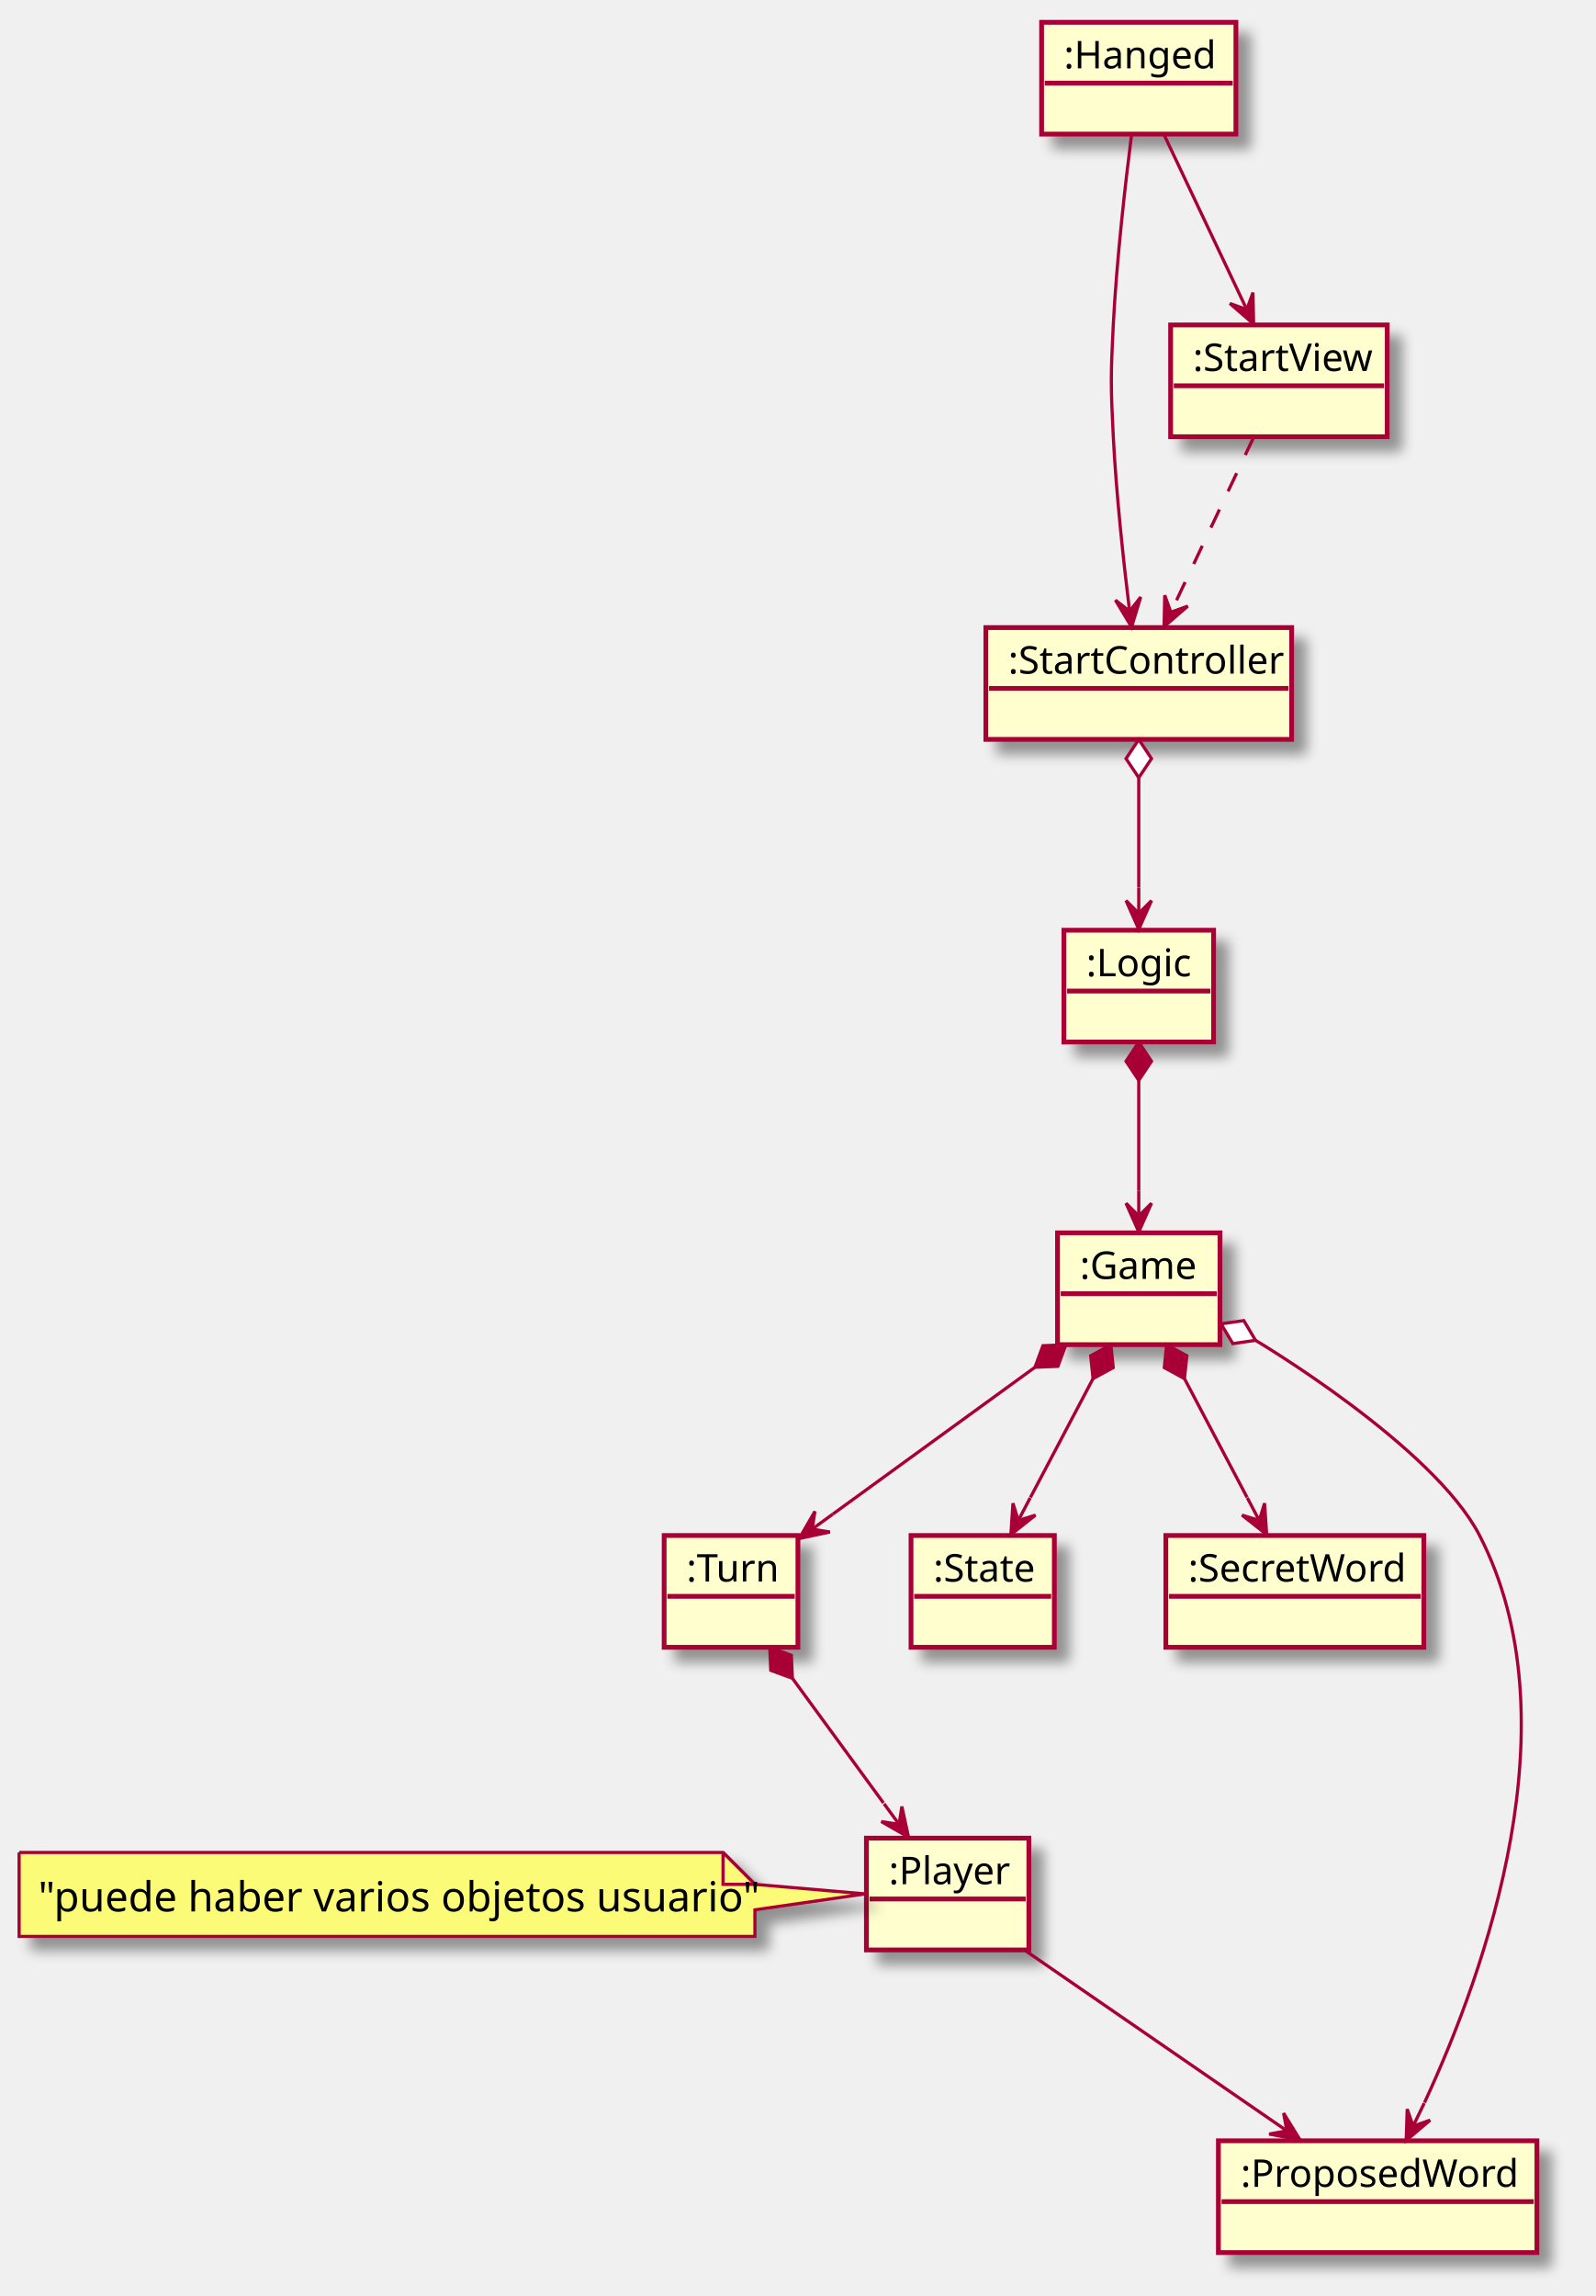
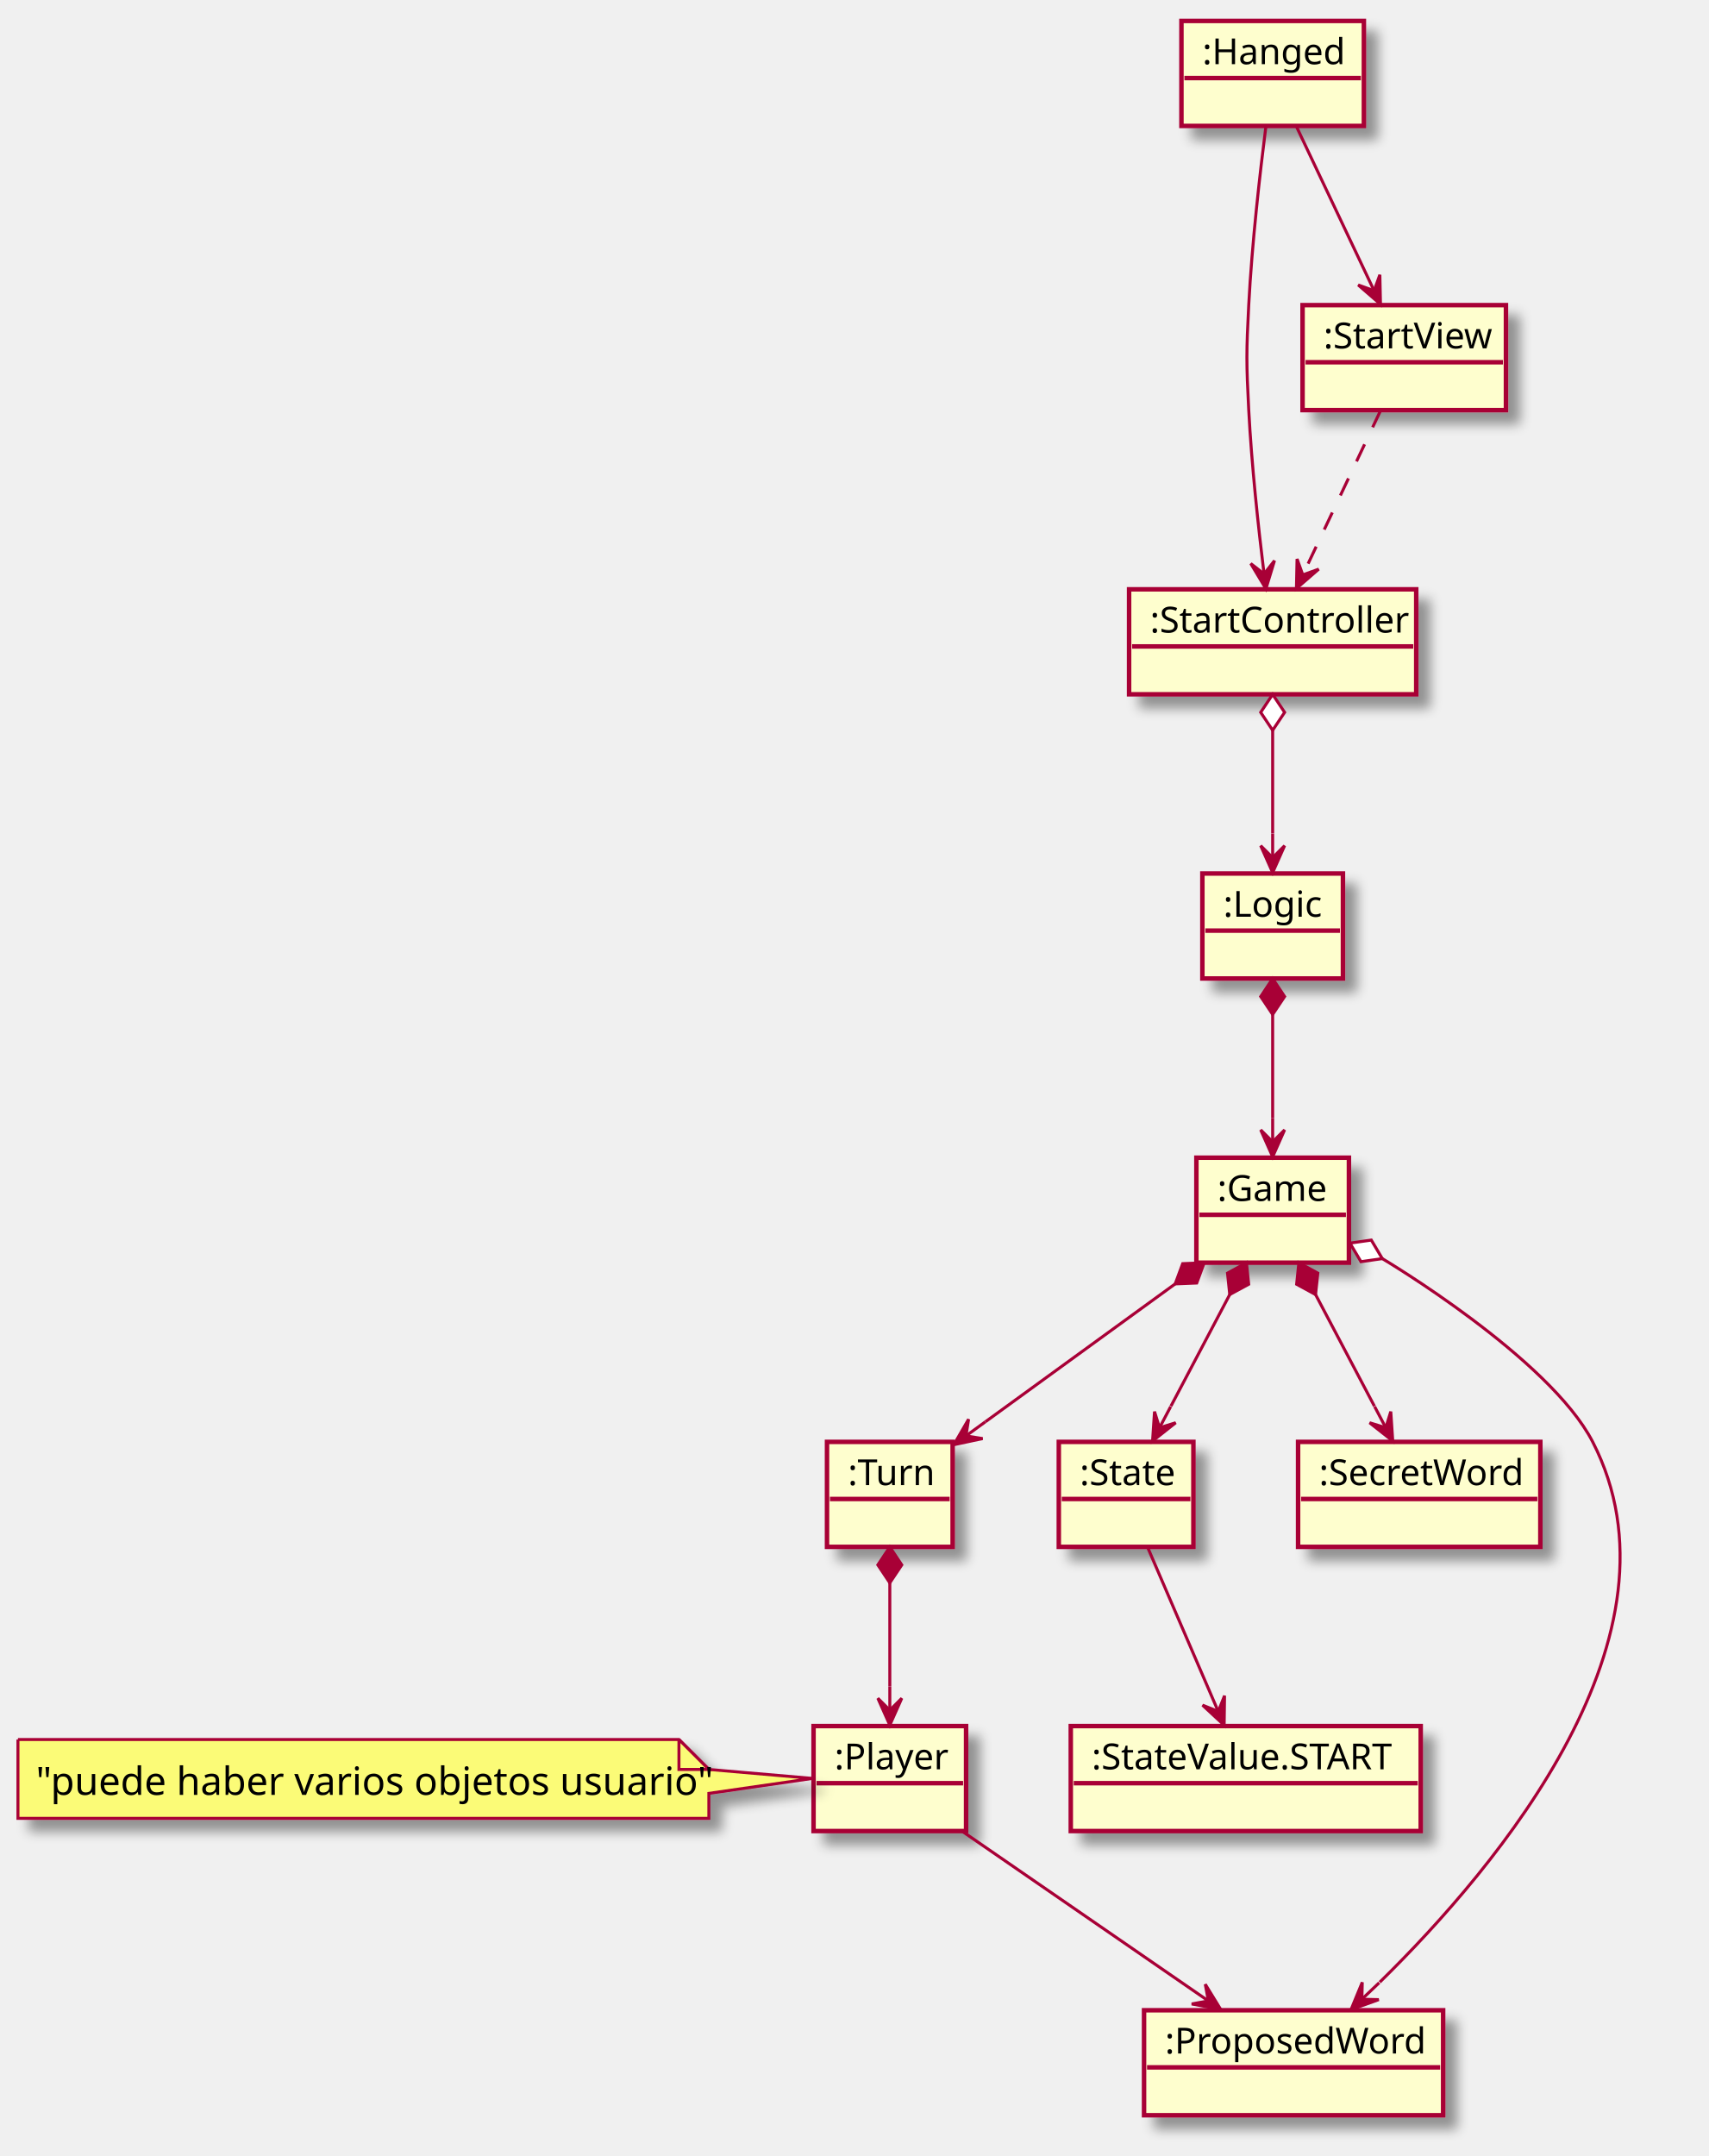
- <svg xmlns="http://www.w3.org/2000/svg" contentScriptType="application/ecmascript" contentStyleType="text/css" height="800.31px" preserveAspectRatio="none" style="width:556px;height:800px;background:#FFFFFF;" version="1.1" viewBox="0 0 556 800" width="556.11px" zoomAndPan="magnify">
+ <svg xmlns="http://www.w3.org/2000/svg" contentScriptType="application/ecmascript" contentStyleType="text/css" height="800.31px" preserveAspectRatio="none" style="width:634px;height:800px;background:#FFFFFF;" version="1.1" viewBox="0 0 634 800" width="634.92px" zoomAndPan="magnify">
  <defs>
-     <filter height="300%" id="f1ftrnwnl9m6gd" width="300%" x="-1" y="-1">
+     <filter height="300%" id="fh8aglg1ek81x" width="300%" x="-1" y="-1">
      <feGaussianBlur result="blurOut" stdDeviation="2.22" />
      <feColorMatrix in="blurOut" result="blurOut2" type="matrix" values="0 0 0 0 0 0 0 0 0 0 0 0 0 0 0 0 0 0 .4 0" />
      <feOffset dx="4.44" dy="4.44" in="blurOut2" result="blurOut3" />
      <feBlend in="SourceGraphic" in2="blurOut3" mode="normal" />
    </filter>
  </defs>
  <g>
-     <rect fill="#FEFECE" filter="url(#f1ftrnwnl9m6gd)" height="38.954" style="stroke:#A80036;stroke-width:1.665;" width="67.71" x="362.97" y="7.77" />
-     <text fill="#000000" font-family="sans-serif" font-size="13.32" lengthAdjust="spacing" textLength="52.17" x="370.74" y="23.817">:Hanged</text>
-     <line style="stroke:#A80036;stroke-width:1.665;" x1="364.08" x2="429.57" y1="28.964" y2="28.964" />
-     <rect fill="#FEFECE" filter="url(#f1ftrnwnl9m6gd)" height="38.954" style="stroke:#A80036;stroke-width:1.665;" width="46.62" x="231.435" y="535.02" />
-     <text fill="#000000" font-family="sans-serif" font-size="13.32" lengthAdjust="spacing" textLength="31.08" x="239.205" y="551.067">:Turn</text>
-     <line style="stroke:#A80036;stroke-width:1.665;" x1="232.545" x2="276.945" y1="556.214" y2="556.214" />
-     <rect fill="#FEFECE" filter="url(#f1ftrnwnl9m6gd)" height="38.954" style="stroke:#A80036;stroke-width:1.665;" width="106.56" x="343.545" y="218.67" />
-     <text fill="#000000" font-family="sans-serif" font-size="13.32" lengthAdjust="spacing" textLength="91.02" x="351.315" y="234.717">:StartController</text>
-     <line style="stroke:#A80036;stroke-width:1.665;" x1="344.655" x2="448.995" y1="239.864" y2="239.864" />
-     <rect fill="#FEFECE" filter="url(#f1ftrnwnl9m6gd)" height="38.954" style="stroke:#A80036;stroke-width:1.665;" width="52.17" x="370.74" y="324.12" />
-     <text fill="#000000" font-family="sans-serif" font-size="13.32" lengthAdjust="spacing" textLength="36.63" x="378.51" y="340.167">:Logic</text>
-     <line style="stroke:#A80036;stroke-width:1.665;" x1="371.85" x2="421.8" y1="345.314" y2="345.314" />
-     <rect fill="#FEFECE" filter="url(#f1ftrnwnl9m6gd)" height="38.954" style="stroke:#A80036;stroke-width:1.665;" width="56.61" x="368.52" y="429.57" />
-     <text fill="#000000" font-family="sans-serif" font-size="13.32" lengthAdjust="spacing" textLength="41.07" x="376.29" y="445.617">:Game</text>
-     <line style="stroke:#A80036;stroke-width:1.665;" x1="369.63" x2="424.02" y1="450.764" y2="450.764" />
-     <rect fill="#FEFECE" filter="url(#f1ftrnwnl9m6gd)" height="38.954" style="stroke:#A80036;stroke-width:1.665;" width="49.95" x="317.46" y="535.02" />
-     <text fill="#000000" font-family="sans-serif" font-size="13.32" lengthAdjust="spacing" textLength="34.41" x="325.23" y="551.067">:State</text>
-     <line style="stroke:#A80036;stroke-width:1.665;" x1="318.57" x2="366.3" y1="556.214" y2="556.214" />
-     <rect fill="#FEFECE" filter="url(#f1ftrnwnl9m6gd)" height="38.954" style="stroke:#A80036;stroke-width:1.665;" width="56.61" x="301.92" y="640.47" />
+     <rect fill="#FEFECE" filter="url(#fh8aglg1ek81x)" height="38.954" style="stroke:#A80036;stroke-width:1.665;" width="67.71" x="438.45" y="7.77" />
+     <text fill="#000000" font-family="sans-serif" font-size="13.32" lengthAdjust="spacing" textLength="52.17" x="446.22" y="23.817">:Hanged</text>
+     <line style="stroke:#A80036;stroke-width:1.665;" x1="439.56" x2="505.05" y1="28.964" y2="28.964" />
+     <rect fill="#FEFECE" filter="url(#fh8aglg1ek81x)" height="38.954" style="stroke:#A80036;stroke-width:1.665;" width="46.62" x="306.915" y="535.02" />
+     <text fill="#000000" font-family="sans-serif" font-size="13.32" lengthAdjust="spacing" textLength="31.08" x="314.685" y="551.067">:Turn</text>
+     <line style="stroke:#A80036;stroke-width:1.665;" x1="308.025" x2="352.425" y1="556.214" y2="556.214" />
+     <rect fill="#FEFECE" filter="url(#fh8aglg1ek81x)" height="38.954" style="stroke:#A80036;stroke-width:1.665;" width="106.56" x="419.025" y="218.67" />
+     <text fill="#000000" font-family="sans-serif" font-size="13.32" lengthAdjust="spacing" textLength="91.02" x="426.795" y="234.717">:StartController</text>
+     <line style="stroke:#A80036;stroke-width:1.665;" x1="420.135" x2="524.475" y1="239.864" y2="239.864" />
+     <rect fill="#FEFECE" filter="url(#fh8aglg1ek81x)" height="38.954" style="stroke:#A80036;stroke-width:1.665;" width="52.17" x="446.22" y="324.12" />
+     <text fill="#000000" font-family="sans-serif" font-size="13.32" lengthAdjust="spacing" textLength="36.63" x="453.99" y="340.167">:Logic</text>
+     <line style="stroke:#A80036;stroke-width:1.665;" x1="447.33" x2="497.28" y1="345.314" y2="345.314" />
+     <rect fill="#FEFECE" filter="url(#fh8aglg1ek81x)" height="38.954" style="stroke:#A80036;stroke-width:1.665;" width="56.61" x="444" y="429.57" />
+     <text fill="#000000" font-family="sans-serif" font-size="13.32" lengthAdjust="spacing" textLength="41.07" x="451.77" y="445.617">:Game</text>
+     <line style="stroke:#A80036;stroke-width:1.665;" x1="445.11" x2="499.5" y1="450.764" y2="450.764" />
+     <rect fill="#FEFECE" filter="url(#fh8aglg1ek81x)" height="38.954" style="stroke:#A80036;stroke-width:1.665;" width="49.95" x="392.94" y="535.02" />
+     <text fill="#000000" font-family="sans-serif" font-size="13.32" lengthAdjust="spacing" textLength="34.41" x="400.71" y="551.067">:State</text>
+     <line style="stroke:#A80036;stroke-width:1.665;" x1="394.05" x2="441.78" y1="556.214" y2="556.214" />
+     <rect fill="#FEFECE" filter="url(#fh8aglg1ek81x)" height="38.954" style="stroke:#A80036;stroke-width:1.665;" width="56.61" x="301.92" y="640.47" />
    <text fill="#000000" font-family="sans-serif" font-size="13.32" lengthAdjust="spacing" textLength="41.07" x="309.69" y="656.517">:Player</text>
    <line style="stroke:#A80036;stroke-width:1.665;" x1="303.03" x2="357.42" y1="661.664" y2="661.664" />
-     <rect fill="#FEFECE" filter="url(#f1ftrnwnl9m6gd)" height="38.954" style="stroke:#A80036;stroke-width:1.665;" width="75.48" x="407.925" y="113.22" />
-     <text fill="#000000" font-family="sans-serif" font-size="13.32" lengthAdjust="spacing" textLength="59.94" x="415.695" y="129.267">:StartView</text>
-     <line style="stroke:#A80036;stroke-width:1.665;" x1="409.035" x2="482.295" y1="134.414" y2="134.414" />
-     <rect fill="#FEFECE" filter="url(#f1ftrnwnl9m6gd)" height="38.954" style="stroke:#A80036;stroke-width:1.665;" width="89.91" x="406.26" y="535.02" />
-     <text fill="#000000" font-family="sans-serif" font-size="13.32" lengthAdjust="spacing" textLength="74.37" x="414.03" y="551.067">:SecretWord</text>
-     <line style="stroke:#A80036;stroke-width:1.665;" x1="407.37" x2="495.06" y1="556.214" y2="556.214" />
-     <rect fill="#FEFECE" filter="url(#f1ftrnwnl9m6gd)" height="38.954" style="stroke:#A80036;stroke-width:1.665;" width="111" x="424.575" y="745.92" />
+     <rect fill="#FEFECE" filter="url(#fh8aglg1ek81x)" height="38.954" style="stroke:#A80036;stroke-width:1.665;" width="75.48" x="483.405" y="113.22" />
+     <text fill="#000000" font-family="sans-serif" font-size="13.32" lengthAdjust="spacing" textLength="59.94" x="491.175" y="129.267">:StartView</text>
+     <line style="stroke:#A80036;stroke-width:1.665;" x1="484.515" x2="557.775" y1="134.414" y2="134.414" />
+     <rect fill="#FEFECE" filter="url(#fh8aglg1ek81x)" height="38.954" style="stroke:#A80036;stroke-width:1.665;" width="89.91" x="481.74" y="535.02" />
+     <text fill="#000000" font-family="sans-serif" font-size="13.32" lengthAdjust="spacing" textLength="74.37" x="489.51" y="551.067">:SecretWord</text>
+     <line style="stroke:#A80036;stroke-width:1.665;" x1="482.85" x2="570.54" y1="556.214" y2="556.214" />
+     <rect fill="#FEFECE" filter="url(#fh8aglg1ek81x)" height="38.954" style="stroke:#A80036;stroke-width:1.665;" width="111" x="424.575" y="745.92" />
    <text fill="#000000" font-family="sans-serif" font-size="13.32" lengthAdjust="spacing" textLength="95.46" x="432.345" y="761.967">:ProposedWord</text>
    <line style="stroke:#A80036;stroke-width:1.665;" x1="425.685" x2="534.465" y1="767.114" y2="767.114" />
-     <path d="M6.66,645.465 L6.66,674.715 A0,0 0 0 0 6.66,674.715 L263.07,674.715 A0,0 0 0 0 263.07,674.715 L263.07,665.445 L301.531,659.895 L263.07,656.565 L263.07,656.565 L251.97,645.465 L6.66,645.465 A0,0 0 0 0 6.66,645.465 " fill="#FBFB77" filter="url(#f1ftrnwnl9m6gd)" style="stroke:#A80036;stroke-width:1.11;" />
+     <rect fill="#FEFECE" filter="url(#fh8aglg1ek81x)" height="38.954" style="stroke:#A80036;stroke-width:1.665;" width="129.87" x="397.38" y="640.47" />
+     <text fill="#000000" font-family="sans-serif" font-size="13.32" lengthAdjust="spacing" textLength="114.33" x="405.15" y="656.517">:StateValue.START</text>
+     <line style="stroke:#A80036;stroke-width:1.665;" x1="398.49" x2="526.14" y1="661.664" y2="661.664" />
+     <path d="M6.66,645.465 L6.66,674.715 A0,0 0 0 0 6.66,674.715 L263.07,674.715 A0,0 0 0 0 263.07,674.715 L263.07,665.445 L301.531,659.895 L263.07,656.565 L263.07,656.565 L251.97,645.465 L6.66,645.465 A0,0 0 0 0 6.66,645.465 " fill="#FBFB77" filter="url(#fh8aglg1ek81x)" style="stroke:#A80036;stroke-width:1.11;" />
    <path d="M251.97,645.465 L251.97,656.565 L263.07,656.565 L251.97,645.465 " fill="#FBFB77" style="stroke:#A80036;stroke-width:1.11;" />
    <text fill="#000000" font-family="sans-serif" font-size="14.43" lengthAdjust="spacing" textLength="233.1" x="13.32" y="665.995">"puede haber varios objetos usuario"</text>
-     <path codeLine="14" d="M405.561,46.764 C413.63,63.825 425.674,89.288 434.465,107.848 " fill="none" id="Hanged-to-StartView" style="stroke:#A80036;stroke-width:1.11;" />
-     <polygon fill="#A80036" points="436.841,112.887,436.609,101.957,434.48,107.864,428.573,105.735,436.841,112.887" style="stroke:#A80036;stroke-width:1.11;" />
-     <path codeLine="15" d="M394.327,46.809 C392.141,63.992 389.144,90.276 387.945,113.22 C387.046,130.458 387.046,134.832 387.945,152.07 C389.011,172.505 391.508,195.593 393.584,212.532 " fill="none" id="Hanged-to-StartController" style="stroke:#A80036;stroke-width:1.11;" />
-     <polygon fill="#A80036" points="394.327,218.481,397.509,208.022,393.647,212.973,388.696,209.111,394.327,218.481" style="stroke:#A80036;stroke-width:1.11;" />
-     <path codeLine="16" d="M436.929,152.214 C428.86,169.275 416.816,194.738 408.025,213.298 " fill="none" id="StartView-to-StartController" style="stroke:#A80036;stroke-width:1.11;stroke-dasharray:7.0,7.0;" />
-     <polygon fill="#A80036" points="405.649,218.337,413.917,211.185,408.01,213.314,405.881,207.407,405.649,218.337" style="stroke:#A80036;stroke-width:1.11;" />
-     <path codeLine="17" d="M396.825,270.984 C396.825,270.984 396.825,297.425 396.825,309.301 " fill="none" id="StartController-Logic" style="stroke:#A80036;stroke-width:1.11;" />
-     <polygon fill="#A80036" points="396.825,323.787,401.265,313.797,396.825,318.237,392.385,313.797,396.825,323.787" style="stroke:#A80036;stroke-width:1.11;" />
-     <line style="stroke:#A80036;stroke-width:1.11;" x1="396.825" x2="396.825" y1="318.237" y2="309.357" />
-     <polygon fill="#FFFFFF" points="396.825,257.664,392.385,264.324,396.825,270.984,401.265,264.324,396.825,257.664" style="stroke:#A80036;stroke-width:1.11;" />
-     <path codeLine="18" d="M396.825,376.434 C396.825,376.434 396.825,402.875 396.825,414.752 " fill="none" id="Logic-Game" style="stroke:#A80036;stroke-width:1.11;" />
-     <polygon fill="#A80036" points="396.825,429.237,401.265,419.247,396.825,423.687,392.385,419.247,396.825,429.237" style="stroke:#A80036;stroke-width:1.11;" />
-     <line style="stroke:#A80036;stroke-width:1.11;" x1="396.825" x2="396.825" y1="423.687" y2="414.807" />
-     <polygon fill="#A80036" points="396.825,363.114,392.385,369.774,396.825,376.434,401.265,369.774,396.825,363.114" style="stroke:#A80036;stroke-width:1.11;" />
-     <path codeLine="19" d="M360.654,476.396 C360.654,476.396 311.322,512.221 290.209,527.572 " fill="none" id="Game-Turn" style="stroke:#A80036;stroke-width:1.11;" />
-     <polygon fill="#A80036" points="278.51,536.074,289.201,533.792,282.999,532.811,283.98,526.609,278.51,536.074" style="stroke:#A80036;stroke-width:1.11;" />
-     <line style="stroke:#A80036;stroke-width:1.11;" x1="282.999" x2="290.182" y1="532.811" y2="527.583" />
-     <polygon fill="#A80036" points="371.428,468.564,363.43,468.889,360.654,476.396,368.652,476.072,371.428,468.564" style="stroke:#A80036;stroke-width:1.11;" />
-     <path codeLine="20" d="M380.9,480.353 C380.9,480.353 365.789,509.002 359.063,521.778 " fill="none" id="Game-State" style="stroke:#A80036;stroke-width:1.11;" />
-     <polygon fill="#A80036" points="352.259,534.687,360.842,527.917,354.845,529.777,352.986,523.779,352.259,534.687" style="stroke:#A80036;stroke-width:1.11;" />
-     <line style="stroke:#A80036;stroke-width:1.11;" x1="354.845" x2="358.98" y1="529.777" y2="521.922" />
-     <polygon fill="#A80036" points="387.101,468.564,380.071,472.391,380.9,480.353,387.93,476.526,387.101,468.564" style="stroke:#A80036;stroke-width:1.11;" />
-     <path codeLine="21" d="M412.75,480.353 C412.75,480.353 427.861,509.002 434.587,521.778 " fill="none" id="Game-SecretWord" style="stroke:#A80036;stroke-width:1.11;" />
-     <polygon fill="#A80036" points="441.392,534.687,440.664,523.779,438.805,529.777,432.808,527.917,441.392,534.687" style="stroke:#A80036;stroke-width:1.11;" />
-     <line style="stroke:#A80036;stroke-width:1.11;" x1="438.805" x2="434.671" y1="529.777" y2="521.922" />
-     <polygon fill="#A80036" points="406.549,468.564,405.72,476.526,412.75,480.353,413.579,472.391,406.549,468.564" style="stroke:#A80036;stroke-width:1.11;" />
-     <path codeLine="22" d="M276.117,584.758 C276.117,584.758 298.113,614.862 307.858,628.193 " fill="none" id="Turn-Player" style="stroke:#A80036;stroke-width:1.11;" />
-     <polygon fill="#A80036" points="316.594,640.137,314.276,629.453,313.316,635.659,307.111,634.698,316.594,640.137" style="stroke:#A80036;stroke-width:1.11;" />
-     <line style="stroke:#A80036;stroke-width:1.11;" x1="313.316" x2="308.075" y1="635.659" y2="628.493" />
-     <polygon fill="#A80036" points="268.243,574.014,268.599,582.011,276.117,584.758,275.761,576.761,268.243,574.014" style="stroke:#A80036;stroke-width:1.11;" />
-     <path codeLine="24" d="M357.02,679.464 C382.639,697.113 421.289,723.742 448.418,742.435 " fill="none" id="Player-to-ProposedWord" style="stroke:#A80036;stroke-width:1.11;" />
+     <path codeLine="15" d="M481.041,46.764 C489.11,63.825 501.154,89.288 509.945,107.848 " fill="none" id="Hanged-to-StartView" style="stroke:#A80036;stroke-width:1.11;" />
+     <polygon fill="#A80036" points="512.321,112.887,512.089,101.957,509.96,107.864,504.053,105.735,512.321,112.887" style="stroke:#A80036;stroke-width:1.11;" />
+     <path codeLine="16" d="M469.808,46.809 C467.621,63.992 464.624,90.276 463.425,113.22 C462.526,130.458 462.526,134.832 463.425,152.07 C464.491,172.505 466.988,195.593 469.064,212.532 " fill="none" id="Hanged-to-StartController" style="stroke:#A80036;stroke-width:1.11;" />
+     <polygon fill="#A80036" points="469.808,218.481,472.989,208.022,469.127,212.973,464.176,209.111,469.808,218.481" style="stroke:#A80036;stroke-width:1.11;" />
+     <path codeLine="17" d="M512.409,152.214 C504.34,169.275 492.296,194.738 483.505,213.298 " fill="none" id="StartView-to-StartController" style="stroke:#A80036;stroke-width:1.11;stroke-dasharray:7.0,7.0;" />
+     <polygon fill="#A80036" points="481.13,218.337,489.397,211.185,483.49,213.314,481.361,207.407,481.13,218.337" style="stroke:#A80036;stroke-width:1.11;" />
+     <path codeLine="18" d="M472.305,270.984 C472.305,270.984 472.305,297.425 472.305,309.301 " fill="none" id="StartController-Logic" style="stroke:#A80036;stroke-width:1.11;" />
+     <polygon fill="#A80036" points="472.305,323.787,476.745,313.797,472.305,318.237,467.865,313.797,472.305,323.787" style="stroke:#A80036;stroke-width:1.11;" />
+     <line style="stroke:#A80036;stroke-width:1.11;" x1="472.305" x2="472.305" y1="318.237" y2="309.357" />
+     <polygon fill="#FFFFFF" points="472.305,257.664,467.865,264.324,472.305,270.984,476.745,264.324,472.305,257.664" style="stroke:#A80036;stroke-width:1.11;" />
+     <path codeLine="19" d="M472.305,376.434 C472.305,376.434 472.305,402.875 472.305,414.752 " fill="none" id="Logic-Game" style="stroke:#A80036;stroke-width:1.11;" />
+     <polygon fill="#A80036" points="472.305,429.237,476.745,419.247,472.305,423.687,467.865,419.247,472.305,429.237" style="stroke:#A80036;stroke-width:1.11;" />
+     <line style="stroke:#A80036;stroke-width:1.11;" x1="472.305" x2="472.305" y1="423.687" y2="414.807" />
+     <polygon fill="#A80036" points="472.305,363.114,467.865,369.774,472.305,376.434,476.745,369.774,472.305,363.114" style="stroke:#A80036;stroke-width:1.11;" />
+     <path codeLine="20" d="M436.134,476.396 C436.134,476.396 386.802,512.221 365.69,527.572 " fill="none" id="Game-Turn" style="stroke:#A80036;stroke-width:1.11;" />
+     <polygon fill="#A80036" points="353.99,536.074,364.681,533.792,358.479,532.811,359.46,526.609,353.99,536.074" style="stroke:#A80036;stroke-width:1.11;" />
+     <line style="stroke:#A80036;stroke-width:1.11;" x1="358.479" x2="365.662" y1="532.811" y2="527.583" />
+     <polygon fill="#A80036" points="446.908,468.564,438.911,468.889,436.134,476.396,444.132,476.072,446.908,468.564" style="stroke:#A80036;stroke-width:1.11;" />
+     <path codeLine="21" d="M456.38,480.353 C456.38,480.353 441.269,509.002 434.543,521.778 " fill="none" id="Game-State" style="stroke:#A80036;stroke-width:1.11;" />
+     <polygon fill="#A80036" points="427.738,534.687,436.322,527.917,430.325,529.777,428.466,523.779,427.738,534.687" style="stroke:#A80036;stroke-width:1.11;" />
+     <line style="stroke:#A80036;stroke-width:1.11;" x1="430.325" x2="434.46" y1="529.777" y2="521.922" />
+     <polygon fill="#A80036" points="462.581,468.564,455.551,472.391,456.38,480.353,463.41,476.526,462.581,468.564" style="stroke:#A80036;stroke-width:1.11;" />
+     <path codeLine="22" d="M488.23,480.353 C488.23,480.353 503.341,509.002 510.067,521.778 " fill="none" id="Game-SecretWord" style="stroke:#A80036;stroke-width:1.11;" />
+     <polygon fill="#A80036" points="516.871,534.687,516.144,523.779,514.285,529.777,508.288,527.917,516.871,534.687" style="stroke:#A80036;stroke-width:1.11;" />
+     <line style="stroke:#A80036;stroke-width:1.11;" x1="514.285" x2="510.151" y1="529.777" y2="521.922" />
+     <polygon fill="#A80036" points="482.029,468.564,481.2,476.526,488.23,480.353,489.059,472.391,482.029,468.564" style="stroke:#A80036;stroke-width:1.11;" />
+     <path codeLine="23" d="M425.851,574.014 C433.133,590.931 443.956,616.106 451.925,634.62 " fill="none" id="State-to-StateValue" style="stroke:#A80036;stroke-width:1.11;" />
+     <polygon fill="#A80036" points="454.301,640.137,454.447,629.206,452.115,635.036,446.284,632.704,454.301,640.137" style="stroke:#A80036;stroke-width:1.11;" />
+     <path codeLine="24" d="M330.225,587.334 C330.225,587.334 330.225,613.774 330.225,625.652 " fill="none" id="Turn-Player" style="stroke:#A80036;stroke-width:1.11;" />
+     <polygon fill="#A80036" points="330.225,640.137,334.665,630.147,330.225,634.587,325.785,630.147,330.225,640.137" style="stroke:#A80036;stroke-width:1.11;" />
+     <line style="stroke:#A80036;stroke-width:1.11;" x1="330.225" x2="330.225" y1="634.587" y2="625.707" />
+     <polygon fill="#A80036" points="330.225,574.014,325.785,580.674,330.225,587.334,334.665,580.674,330.225,574.014" style="stroke:#A80036;stroke-width:1.11;" />
+     <path codeLine="26" d="M357.02,679.464 C382.639,697.113 421.289,723.742 448.418,742.435 " fill="none" id="Player-to-ProposedWord" style="stroke:#A80036;stroke-width:1.11;" />
    <polygon fill="#A80036" points="453.013,745.587,447.296,736.269,448.44,742.443,442.266,743.586,453.013,745.587" style="stroke:#A80036;stroke-width:1.11;" />
-     <path codeLine="25" d="M437.522,467.023 C437.522,467.023 499.533,503.785 515.595,535.02 C548.74,599.467 517.737,686.568 496.392,732.633 " fill="none" id="Game-ProposedWord" style="stroke:#A80036;stroke-width:1.11;" />
-     <polygon fill="#A80036" points="490.021,745.798,498.363,738.733,492.434,740.8,490.367,734.871,490.021,745.798" style="stroke:#A80036;stroke-width:1.11;" />
-     <line style="stroke:#A80036;stroke-width:1.11;" x1="492.434" x2="496.303" y1="740.8" y2="732.811" />
-     <polygon fill="#FFFFFF" points="425.507,461.272,429.598,468.152,437.522,467.023,433.432,460.142,425.507,461.272" style="stroke:#A80036;stroke-width:1.11;" />
+     <path codeLine="27" d="M513.002,467.023 C513.002,467.023 575.013,503.785 591.075,535.02 C627.805,606.426 556.554,691.874 512.054,735.508 " fill="none" id="Game-ProposedWord" style="stroke:#A80036;stroke-width:1.11;" />
+     <polygon fill="#A80036" points="501.398,745.665,511.69,741.979,505.413,741.833,505.559,735.555,501.398,745.665" style="stroke:#A80036;stroke-width:1.11;" />
+     <line style="stroke:#A80036;stroke-width:1.11;" x1="505.413" x2="511.843" y1="741.833" y2="735.708" />
+     <polygon fill="#FFFFFF" points="500.987,461.272,505.078,468.152,513.002,467.023,508.912,460.142,500.987,461.272" style="stroke:#A80036;stroke-width:1.11;" />
  </g>
</svg>
